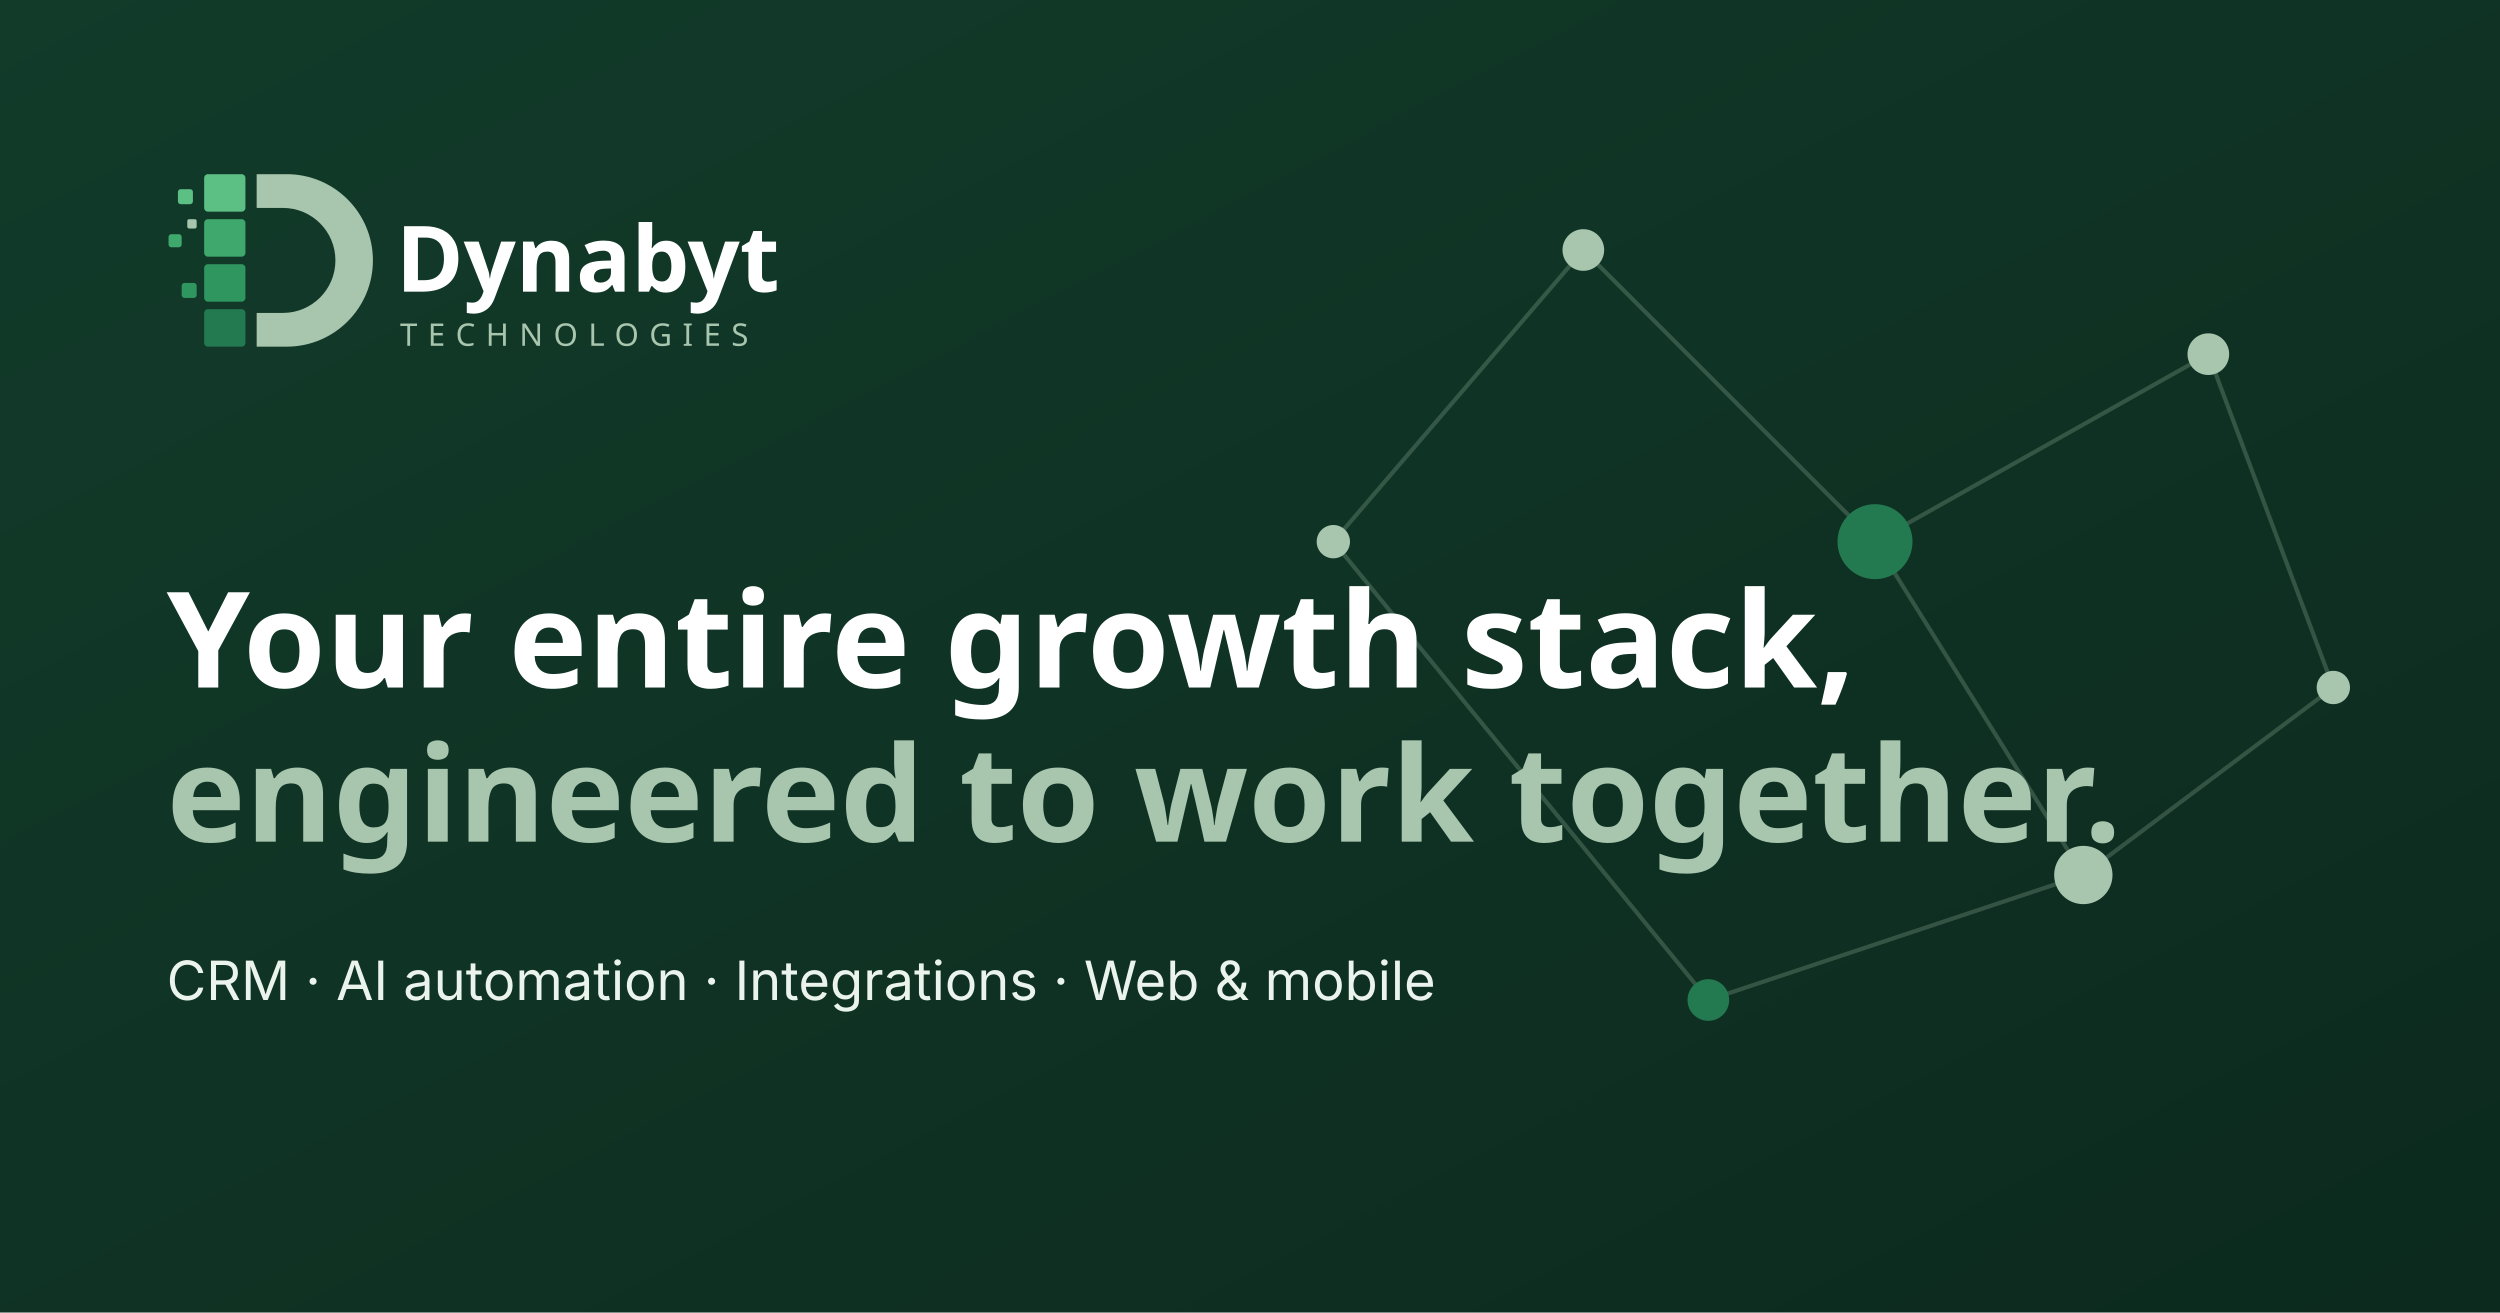
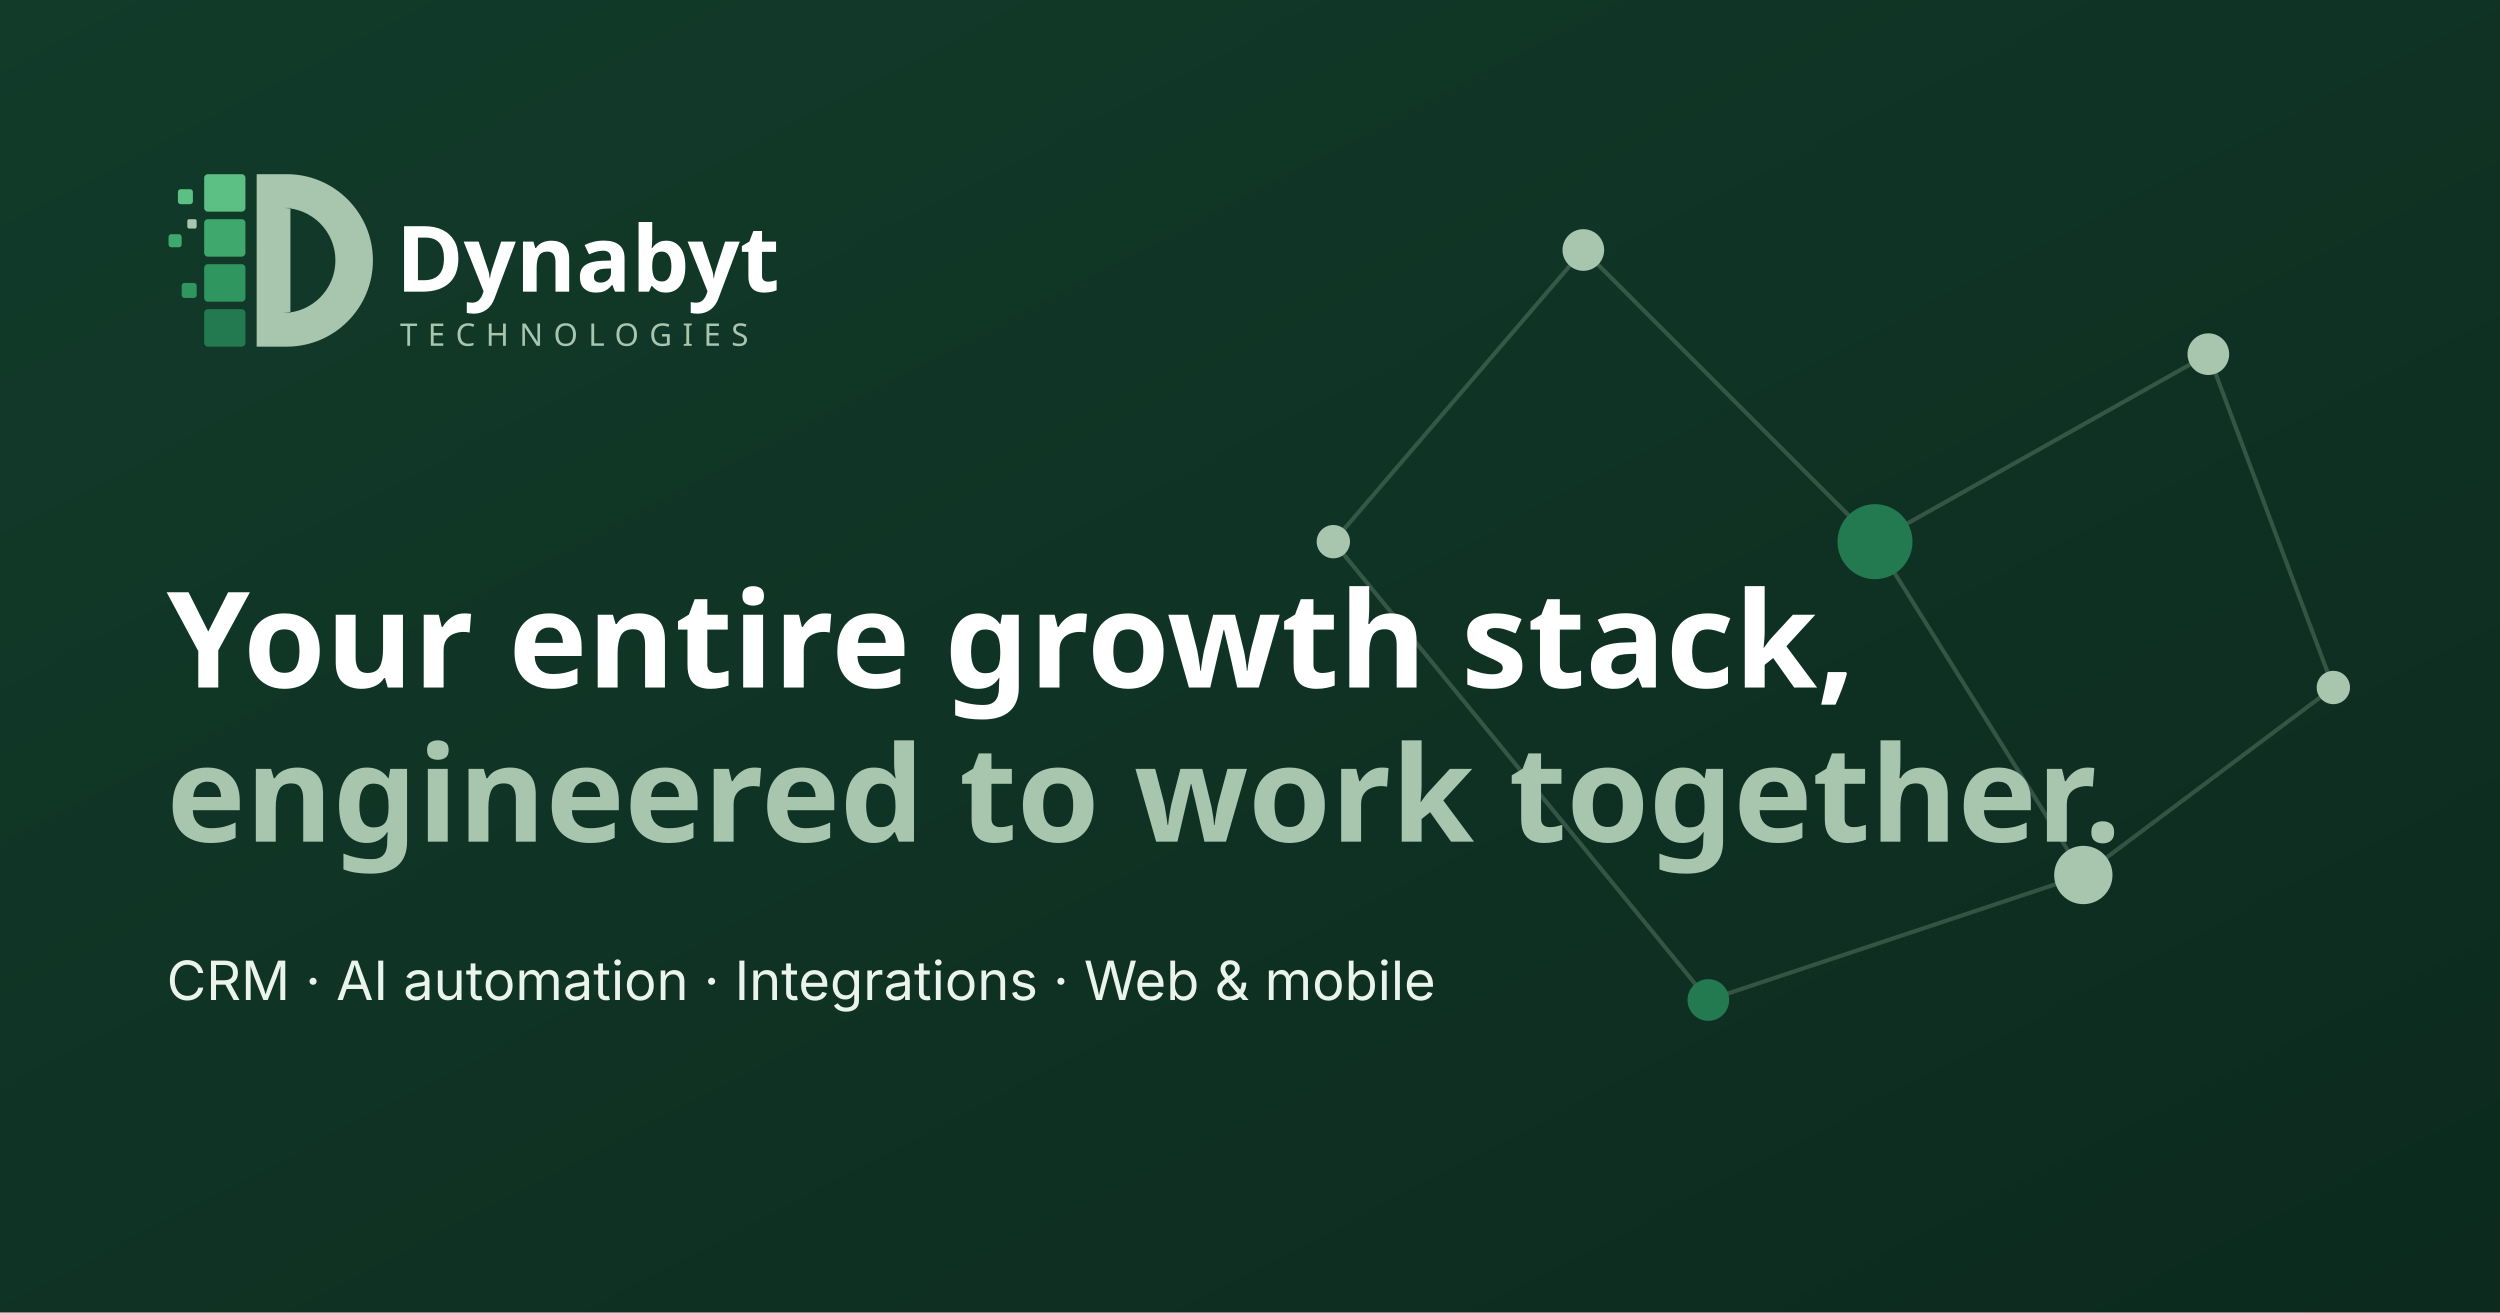
<svg xmlns="http://www.w3.org/2000/svg" width="1200" height="630" viewBox="0 0 1200 630">
  <defs>
    <linearGradient id="g" x1="0" y1="0" x2="1" y2="1">
      <stop offset="0" stop-color="#3FA86C" />
      <stop offset="1" stop-color="#123B2A" />
    </linearGradient>
    <linearGradient id="bg" x1="0" y1="0" x2="1" y2="1">
      <stop offset="0" stop-color="#123B2A" />
      <stop offset="1" stop-color="#0c2a1e" />
    </linearGradient>
  </defs>
  <rect width="1200" height="630" fill="url(#bg)" />
  <line x1="760" y1="120" x2="900" y2="260" stroke="#A8C5AE" stroke-opacity=".25" stroke-width="2" />
  <line x1="900" y1="260" x2="1060" y2="170" stroke="#A8C5AE" stroke-opacity=".25" stroke-width="2" />
  <line x1="900" y1="260" x2="1000" y2="420" stroke="#A8C5AE" stroke-opacity=".25" stroke-width="2" />
  <line x1="1000" y1="420" x2="820" y2="480" stroke="#A8C5AE" stroke-opacity=".25" stroke-width="2" />
  <line x1="760" y1="120" x2="640" y2="260" stroke="#A8C5AE" stroke-opacity=".25" stroke-width="2" />
  <line x1="640" y1="260" x2="820" y2="480" stroke="#A8C5AE" stroke-opacity=".25" stroke-width="2" />
  <line x1="1060" y1="170" x2="1120" y2="330" stroke="#A8C5AE" stroke-opacity=".25" stroke-width="2" />
  <line x1="1120" y1="330" x2="1000" y2="420" stroke="#A8C5AE" stroke-opacity=".25" stroke-width="2" />
  <circle cx="760" cy="120" r="10" fill="#A8C5AE" />
  <circle cx="900" cy="260" r="18" fill="#247A50" />
  <circle cx="1060" cy="170" r="10" fill="#A8C5AE" />
  <circle cx="1000" cy="420" r="14" fill="#A8C5AE" />
  <circle cx="820" cy="480" r="10" fill="#247A50" />
  <circle cx="640" cy="260" r="8" fill="#A8C5AE" />
  <circle cx="1120" cy="330" r="8" fill="#A8C5AE" />
  <g transform="translate(80 80) scale(.9)">
    <rect x="20" y="4" width="22" height="20" rx="2" fill="#5CBF84" />
    <rect x="20" y="28" width="22" height="20" rx="2" fill="#3FA86C" />
    <rect x="20" y="52" width="22" height="20" rx="2" fill="#2F9660" />
    <rect x="20" y="76" width="22" height="20" rx="2" fill="#247A50" />
    <rect x="6" y="12" width="8" height="8" rx="1.5" fill="#5CBF84" />
    <rect x="1" y="36" width="7" height="7" rx="1.5" fill="#3FA86C" />
    <rect x="8" y="62" width="8" height="8" rx="1.5" fill="#2F9660" />
    <rect x="11" y="28" width="5" height="5" rx="1" fill="#A8C5AE" />
-     <path fill="#A8C5AE" d="M48 4H64A46 46 0 0 1 64 96H48V78H62A28 28 0 0 0 62 22H48Z" />
+     <path fill="#A8C5AE" fill-rule="evenodd" d="M48 4H64A46 46 0 0 1 64 96H48ZM66 22H62A28 28 0 0 1 62 78H66Z" />
  </g>
  <text x="190" y="140" font-family="Outfit" font-weight="700" font-size="44" fill="#FFFFFF">Dynabyt</text>
  <text x="192" y="166" font-family="Outfit" font-size="15" letter-spacing="5" fill="#A8C5AE">TECHNOLOGIES</text>
  <text x="80" y="330" font-family="Outfit" font-weight="700" font-size="64" fill="#FFFFFF">Your entire growth stack,</text>
  <text x="80" y="404" font-family="Outfit" font-weight="700" font-size="64" fill="#A8C5AE">engineered to work together.</text>
  <text x="80" y="480" font-family="Inter" font-size="26" fill="#EAF3EC">CRM · AI automation · Integrations · Web &amp; mobile</text>
</svg>
